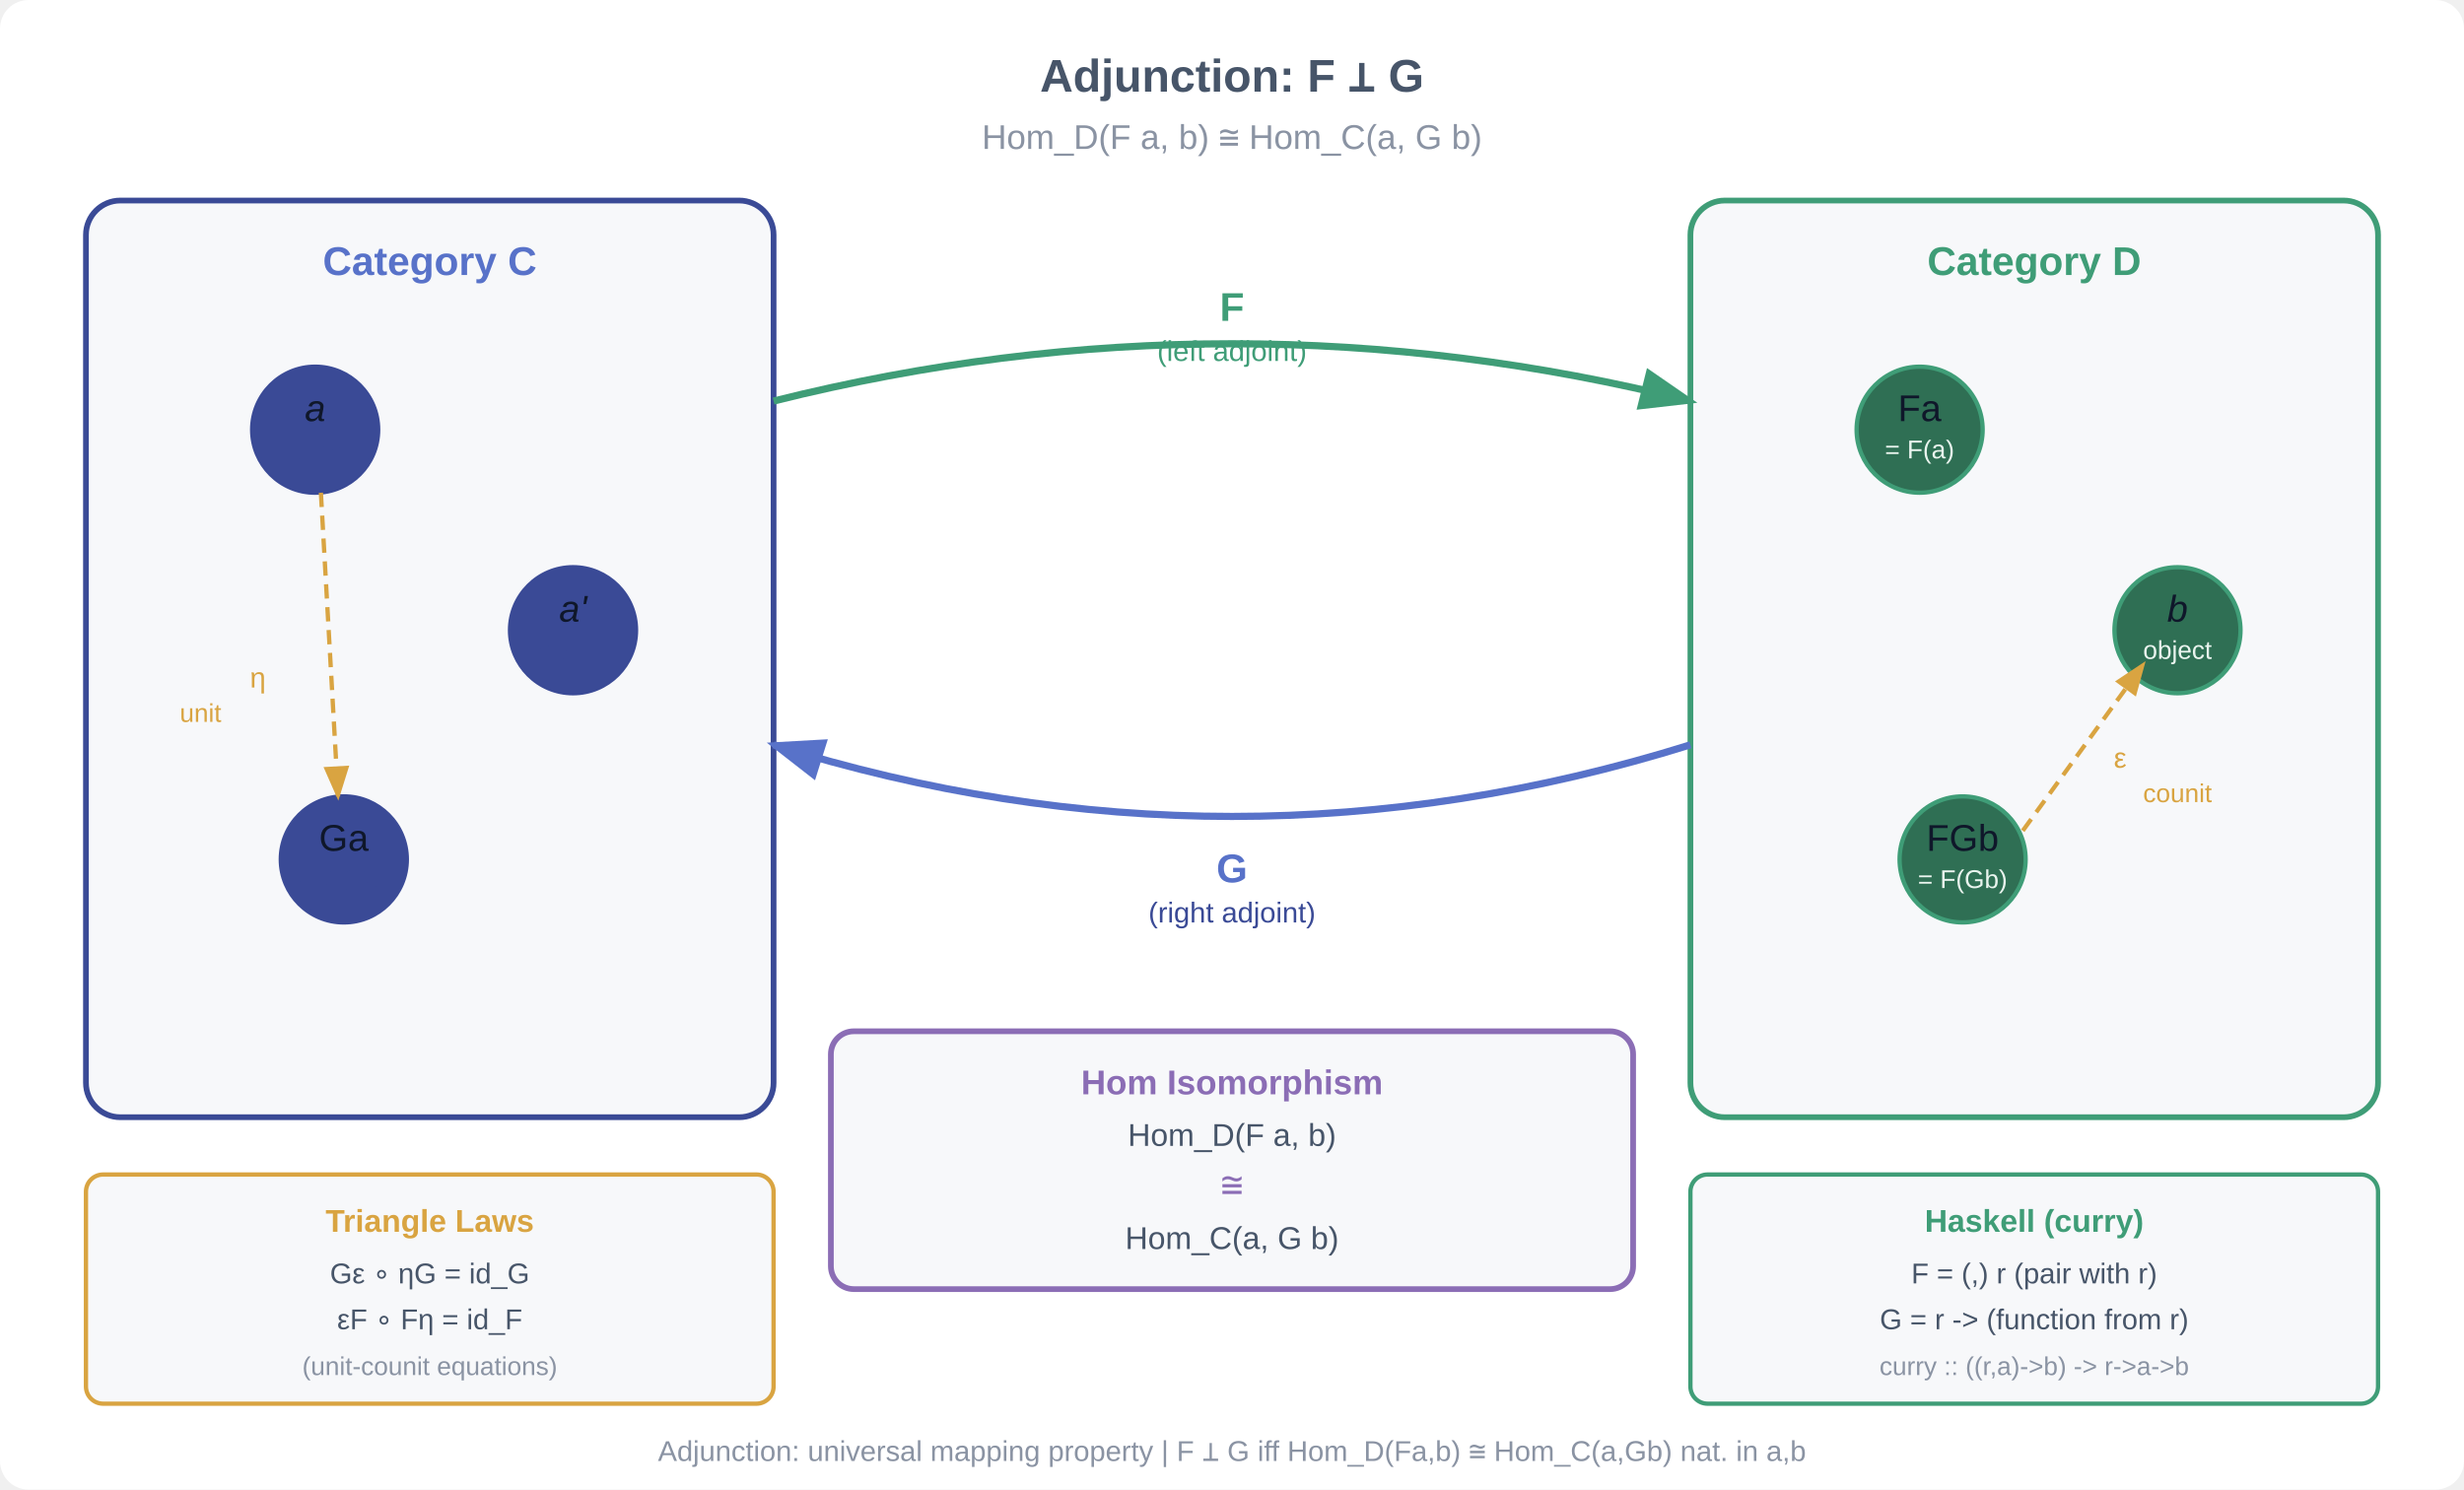
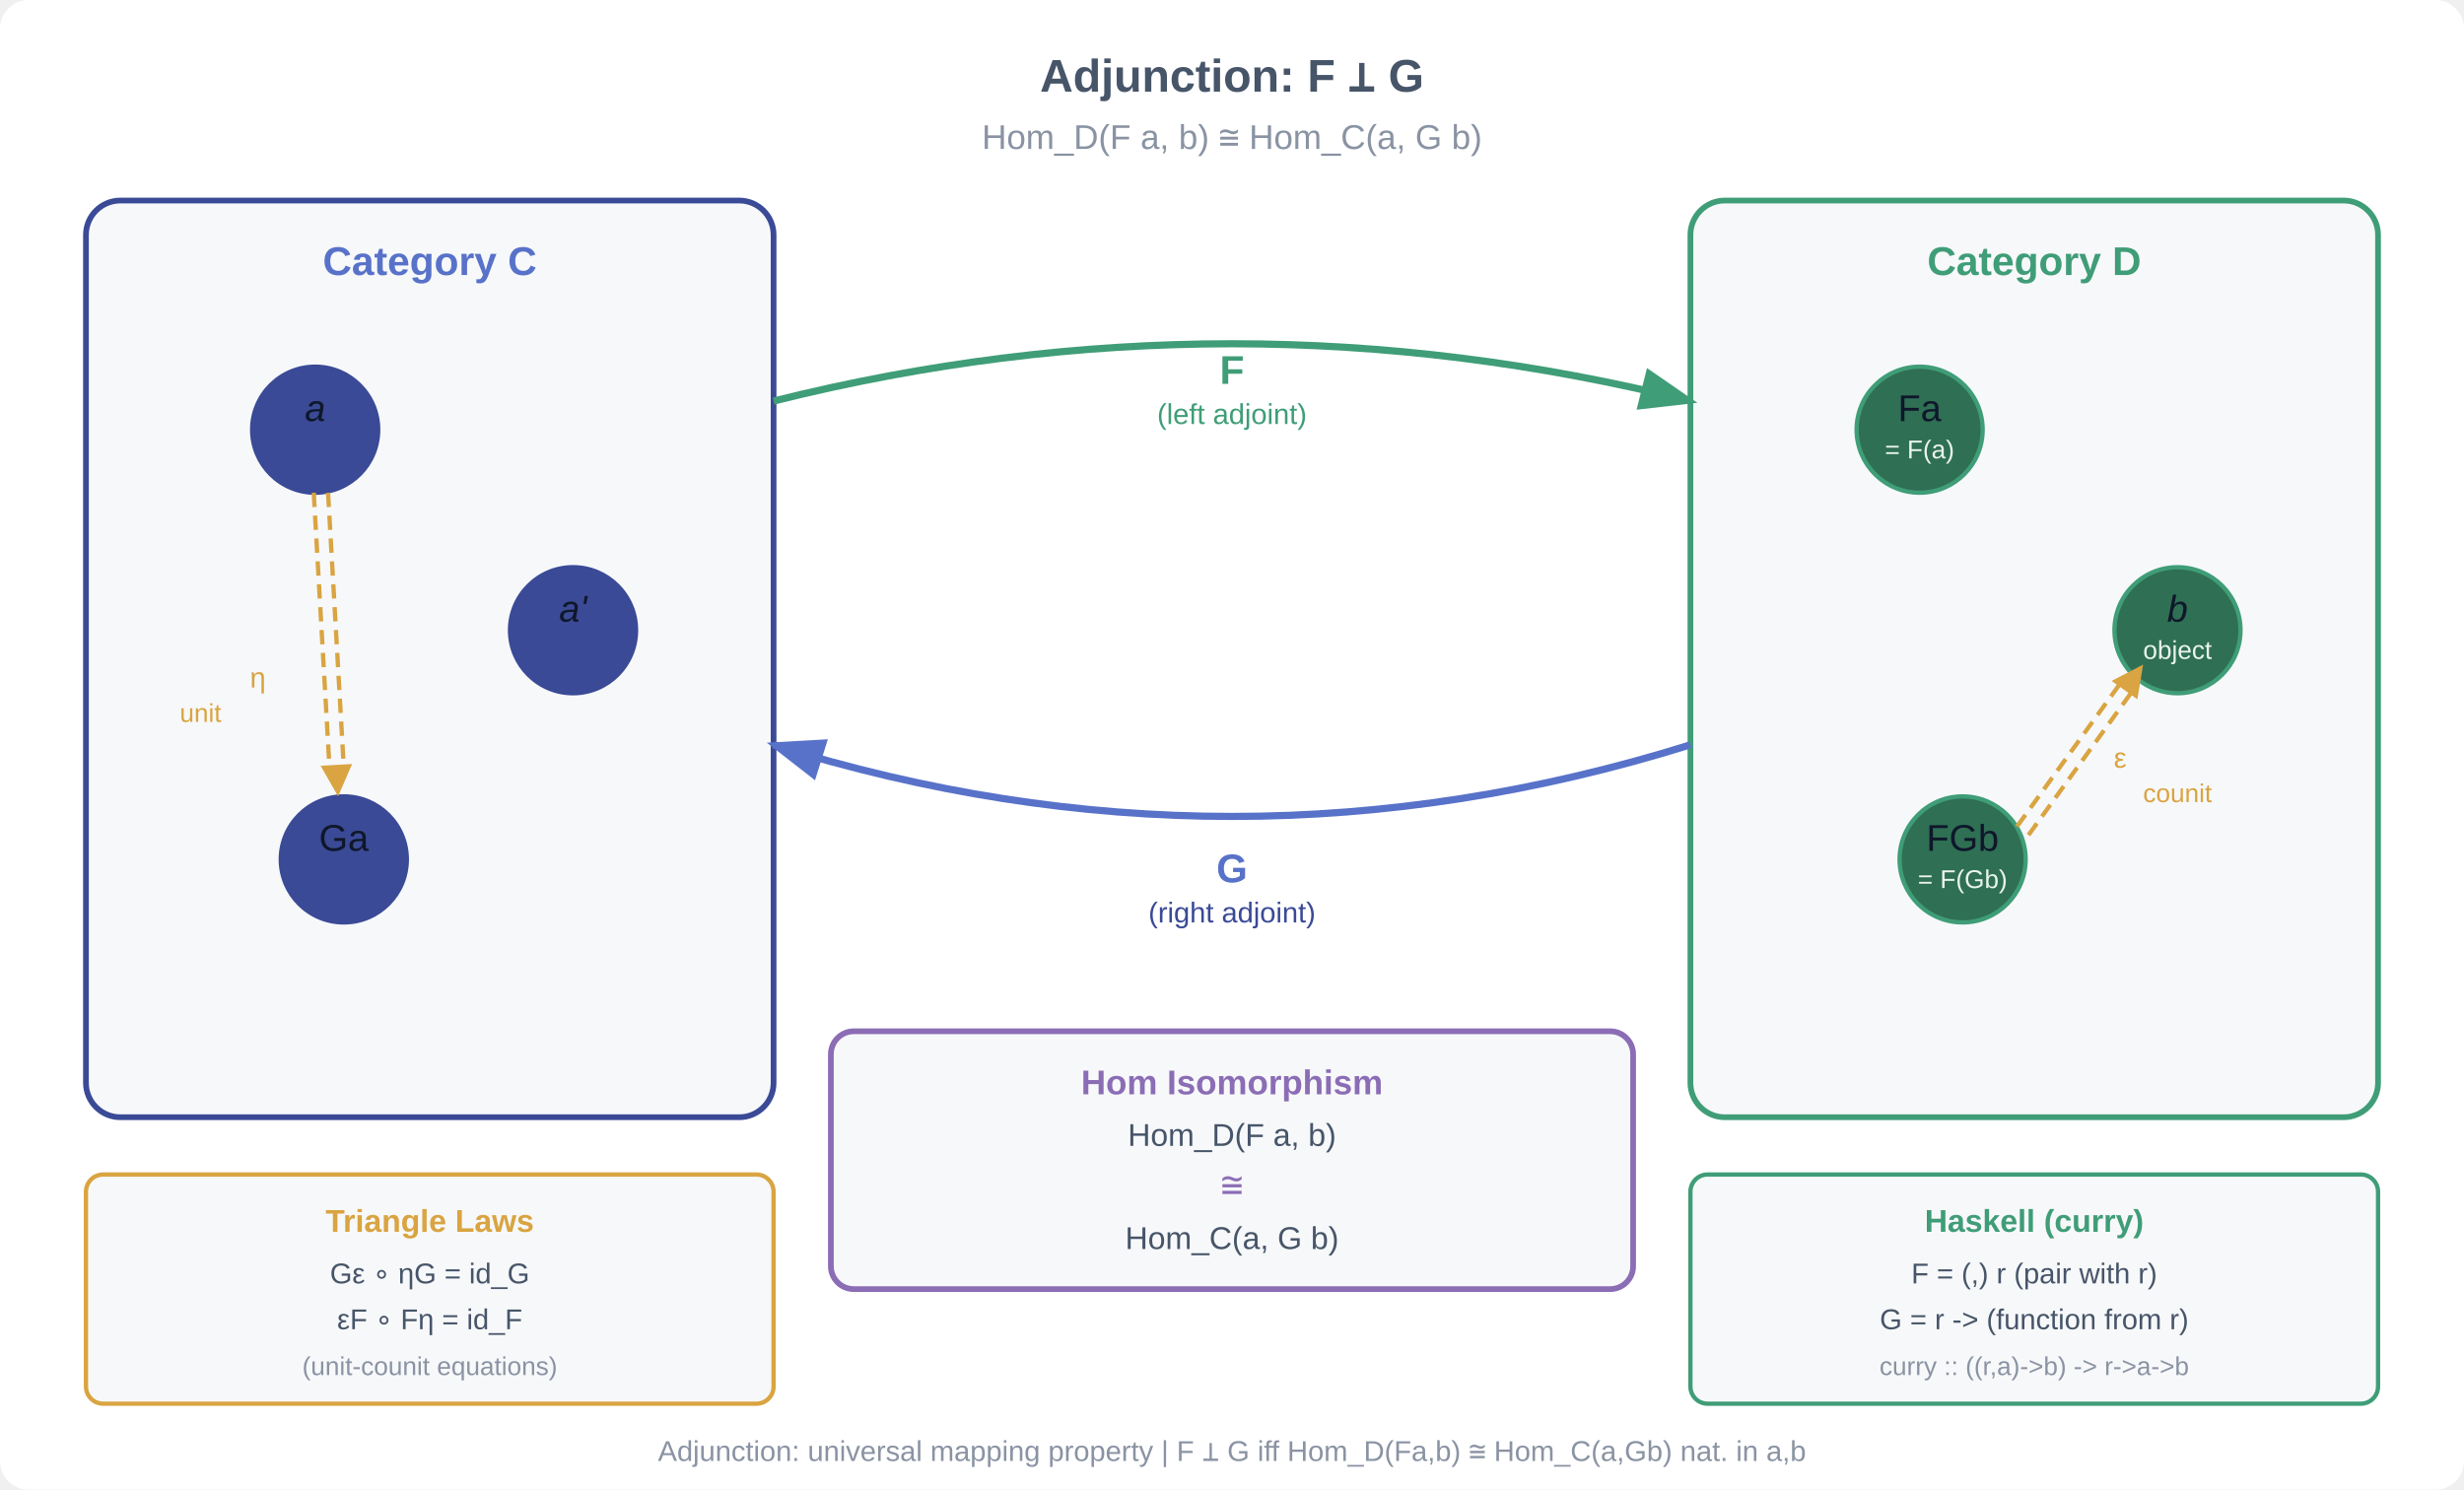
<svg xmlns="http://www.w3.org/2000/svg" width="860" height="520" viewBox="0 0 860 520" font-family="monospace,Arial,sans-serif">
  <rect width="860" height="520" fill="#ffffff" rx="10" />
  <text x="430" y="32" text-anchor="middle" font-size="16" font-weight="bold" fill="#475569">Adjunction: F ⊥ G</text>
  <text x="430" y="52" text-anchor="middle" font-size="12" fill="#8a93a3">Hom_D(F a, b) ≅ Hom_C(a, G b)</text>
  <rect x="30" y="70" width="240" height="320" rx="12" fill="#f7f8fa" stroke="#3a4a96" stroke-width="2" />
  <text x="150" y="96" text-anchor="middle" font-size="14" font-weight="bold" fill="#5872c9">Category C</text>
  <circle cx="110" cy="150" r="22" fill="#3a4a96" stroke="#3a4a96" stroke-width="1.5" />
  <text x="110" y="147" text-anchor="middle" font-size="13" font-style="italic" fill="#0f172a">a</text>
  <text x="110" y="160" text-anchor="middle" font-size="9" fill="#3a4a96">object</text>
  <circle cx="200" cy="220" r="22" fill="#3a4a96" stroke="#3a4a96" stroke-width="1.5" />
  <text x="200" y="217" text-anchor="middle" font-size="13" font-style="italic" fill="#0f172a">a'</text>
  <text x="200" y="230" text-anchor="middle" font-size="9" fill="#3a4a96">object</text>
  <circle cx="120" cy="300" r="22" fill="#3a4a96" stroke="#3a4a96" stroke-width="1.5" />
  <text x="120" y="297" text-anchor="middle" font-size="13" fill="#0f172a">Ga</text>
  <text x="120" y="310" text-anchor="middle" font-size="9" fill="#3a4a96">= G(Fa)</text>
  <defs>
    <marker id="arB" markerWidth="8" markerHeight="6" refX="7" refY="3" orient="auto">
      <polygon points="0 0, 8 3, 0 6" fill="#5872c9" />
    </marker>
    <marker id="arG" markerWidth="8" markerHeight="6" refX="7" refY="3" orient="auto">
      <polygon points="0 0, 8 3, 0 6" fill="#3f9d77" />
    </marker>
    <marker id="arR" markerWidth="8" markerHeight="6" refX="7" refY="3" orient="auto">
      <polygon points="0 0, 8 3, 0 6" fill="#c4625f" />
    </marker>
    <marker id="arY" markerWidth="8" markerHeight="6" refX="7" refY="3" orient="auto">
      <polygon points="0 0, 8 3, 0 6" fill="#d9a441" />
    </marker>
  </defs>
-   <line x1="112" y1="172" x2="118" y2="278" stroke="#d9a441" stroke-width="1.5" stroke-dasharray="5,3" marker-end="url(#arY)" />
+   <line x1="114.5" y1="172" x2="120" y2="268" stroke="#d9a441" stroke-width="1.5" stroke-dasharray="5,3" />
+   <line x1="109.5" y1="172" x2="115" y2="268" stroke="#d9a441" stroke-width="1.5" stroke-dasharray="5,3" />
+   <polygon points="118,278 122.9,266.7 111.9,267.3" fill="#d9a441" />
  <text x="90" y="240" text-anchor="middle" font-size="10" fill="#d9a441">η</text>
  <text x="70" y="252" text-anchor="middle" font-size="9" fill="#d9a441">unit</text>
  <rect x="590" y="70" width="240" height="320" rx="12" fill="#f7f8fa" stroke="#3f9d77" stroke-width="2" />
  <text x="710" y="96" text-anchor="middle" font-size="14" font-weight="bold" fill="#3f9d77">Category D</text>
  <circle cx="670" cy="150" r="22" fill="#2f6f54" stroke="#3f9d77" stroke-width="1.5" />
  <text x="670" y="147" text-anchor="middle" font-size="13" fill="#0f172a">Fa</text>
  <text x="670" y="160" text-anchor="middle" font-size="9" fill="#e9f4ee">= F(a)</text>
  <circle cx="760" cy="220" r="22" fill="#2f6f54" stroke="#3f9d77" stroke-width="1.5" />
  <text x="760" y="217" text-anchor="middle" font-size="13" font-style="italic" fill="#0f172a">b</text>
  <text x="760" y="230" text-anchor="middle" font-size="9" fill="#e9f4ee">object</text>
  <circle cx="685" cy="300" r="22" fill="#2f6f54" stroke="#3f9d77" stroke-width="1.5" />
  <text x="685" y="297" text-anchor="middle" font-size="13" fill="#0f172a">FGb</text>
  <text x="685" y="310" text-anchor="middle" font-size="9" fill="#e9f4ee">= F(Gb)</text>
-   <line x1="706" y1="290" x2="748" y2="232" stroke="#d9a441" stroke-width="1.5" stroke-dasharray="5,3" marker-end="url(#arY)" />
+   <line x1="704" y1="288.5" x2="740" y2="238.6" stroke="#d9a441" stroke-width="1.5" stroke-dasharray="5,3" />
+   <line x1="708" y1="291.5" x2="744" y2="241.6" stroke="#d9a441" stroke-width="1.5" stroke-dasharray="5,3" />
+   <polygon points="748,232 737,237.7 746,244.1" fill="#d9a441" />
  <text x="740" y="268" text-anchor="middle" font-size="10" fill="#d9a441">ε</text>
  <text x="760" y="280" text-anchor="middle" font-size="9" fill="#d9a441">counit</text>
  <path d="M 270 140 Q 430 100 590 140" fill="none" stroke="#3f9d77" stroke-width="2.5" marker-end="url(#arG)" />
-   <text x="430" y="112" text-anchor="middle" font-size="14" font-weight="bold" fill="#3f9d77">F</text>
-   <text x="430" y="126" text-anchor="middle" font-size="10" fill="#3f9d77">(left adjoint)</text>
+   <text x="430" y="134" text-anchor="middle" font-size="14" font-weight="bold" fill="#3f9d77">F</text>
+   <text x="430" y="148" text-anchor="middle" font-size="10" fill="#3f9d77">(left adjoint)</text>
  <path d="M 590 260 Q 430 310 270 260" fill="none" stroke="#5872c9" stroke-width="2.5" marker-end="url(#arB)" />
  <text x="430" y="308" text-anchor="middle" font-size="14" font-weight="bold" fill="#5872c9">G</text>
  <text x="430" y="322" text-anchor="middle" font-size="10" fill="#3a4a96">(right adjoint)</text>
  <rect x="290" y="360" width="280" height="90" rx="8" fill="#f7f8fa" stroke="#8b6db5" stroke-width="2" />
  <text x="430" y="382" text-anchor="middle" font-size="12" font-weight="bold" fill="#8b6db5">Hom Isomorphism</text>
  <text x="430" y="400" text-anchor="middle" font-size="11" fill="#475569">Hom_D(F a, b)</text>
  <text x="430" y="418" text-anchor="middle" font-size="13" fill="#8b6db5">≅</text>
  <text x="430" y="436" text-anchor="middle" font-size="11" fill="#475569">Hom_C(a, G b)</text>
  <rect x="30" y="410" width="240" height="80" rx="6" fill="#f7f8fa" stroke="#d9a441" stroke-width="1.5" />
  <text x="150" y="430" text-anchor="middle" font-size="11" font-weight="bold" fill="#d9a441">Triangle Laws</text>
  <text x="150" y="448" text-anchor="middle" font-size="10" fill="#475569">Gε ∘ ηG = id_G</text>
  <text x="150" y="464" text-anchor="middle" font-size="10" fill="#475569">εF ∘ Fη = id_F</text>
  <text x="150" y="480" text-anchor="middle" font-size="9" fill="#8a93a3">(unit-counit equations)</text>
  <rect x="590" y="410" width="240" height="80" rx="6" fill="#f7f8fa" stroke="#3f9d77" stroke-width="1.5" />
  <text x="710" y="430" text-anchor="middle" font-size="11" font-weight="bold" fill="#3f9d77">Haskell (curry)</text>
  <text x="710" y="448" text-anchor="middle" font-size="10" fill="#475569">F = (,) r  (pair with r)</text>
  <text x="710" y="464" text-anchor="middle" font-size="10" fill="#475569">G = r -&gt;  (function from r)</text>
  <text x="710" y="480" text-anchor="middle" font-size="9" fill="#8a93a3">curry :: ((r,a)-&gt;b) -&gt; r-&gt;a-&gt;b</text>
  <text x="430" y="510" text-anchor="middle" font-size="10" fill="#8a93a3">Adjunction: universal mapping property | F ⊥ G iff Hom_D(Fa,b) ≅ Hom_C(a,Gb) nat. in a,b</text>
</svg>
